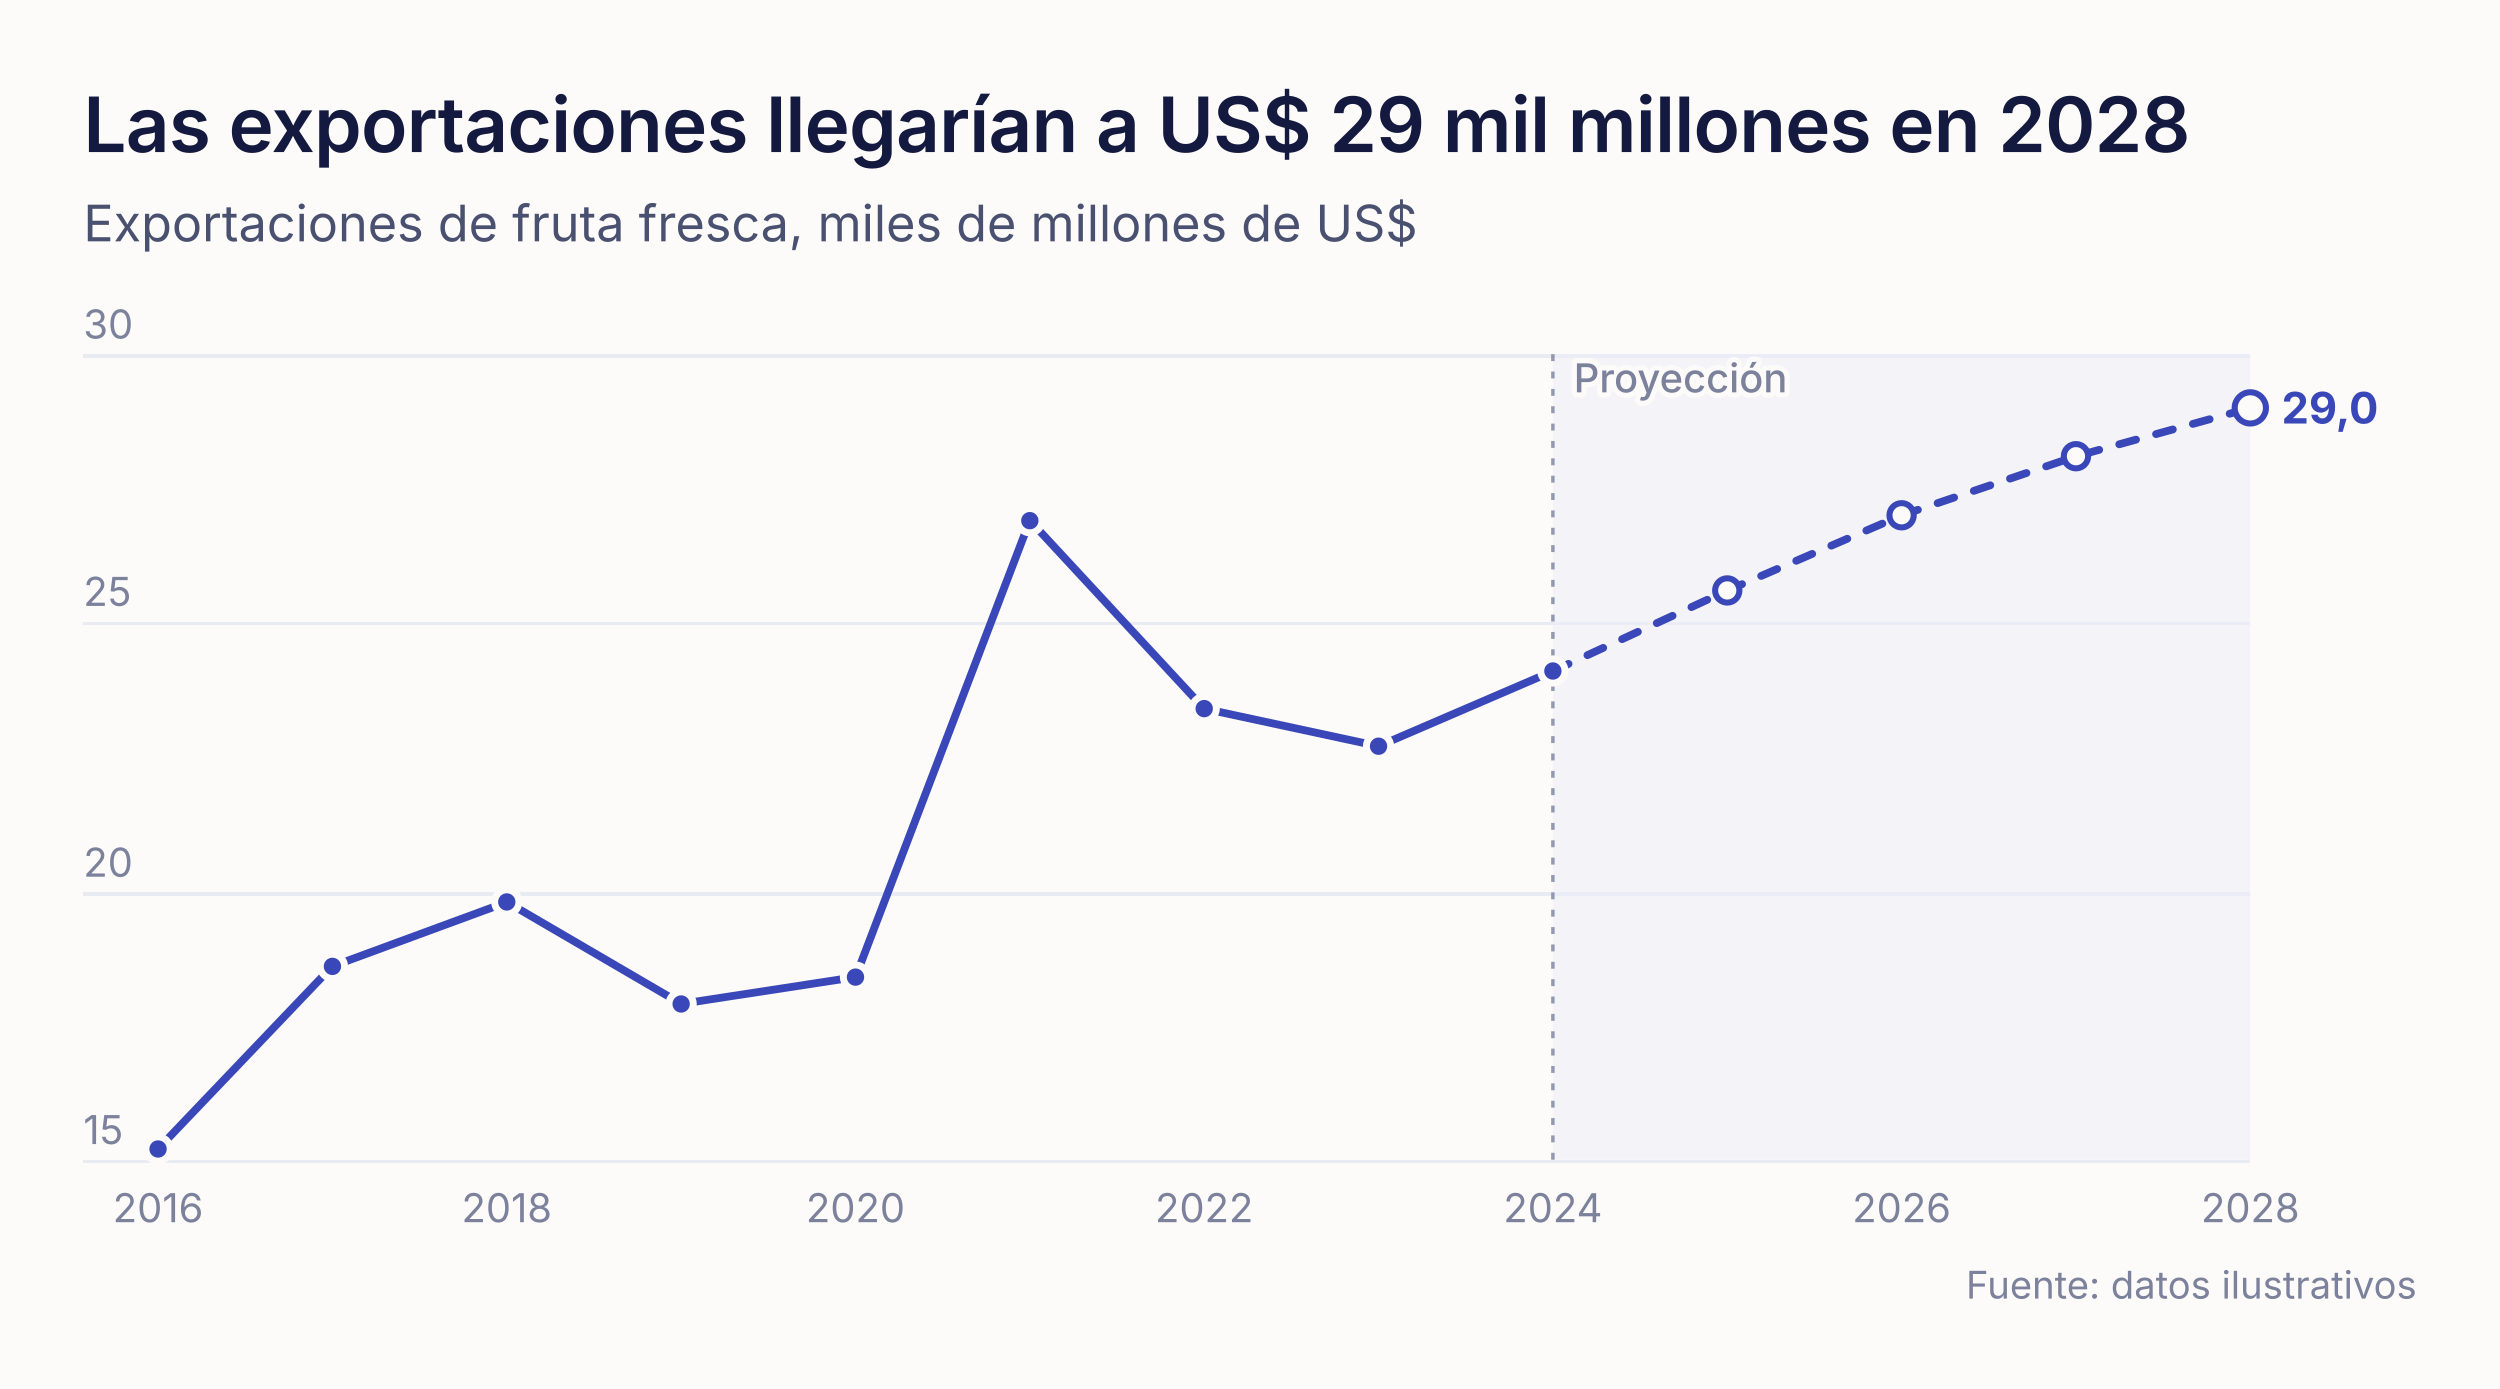
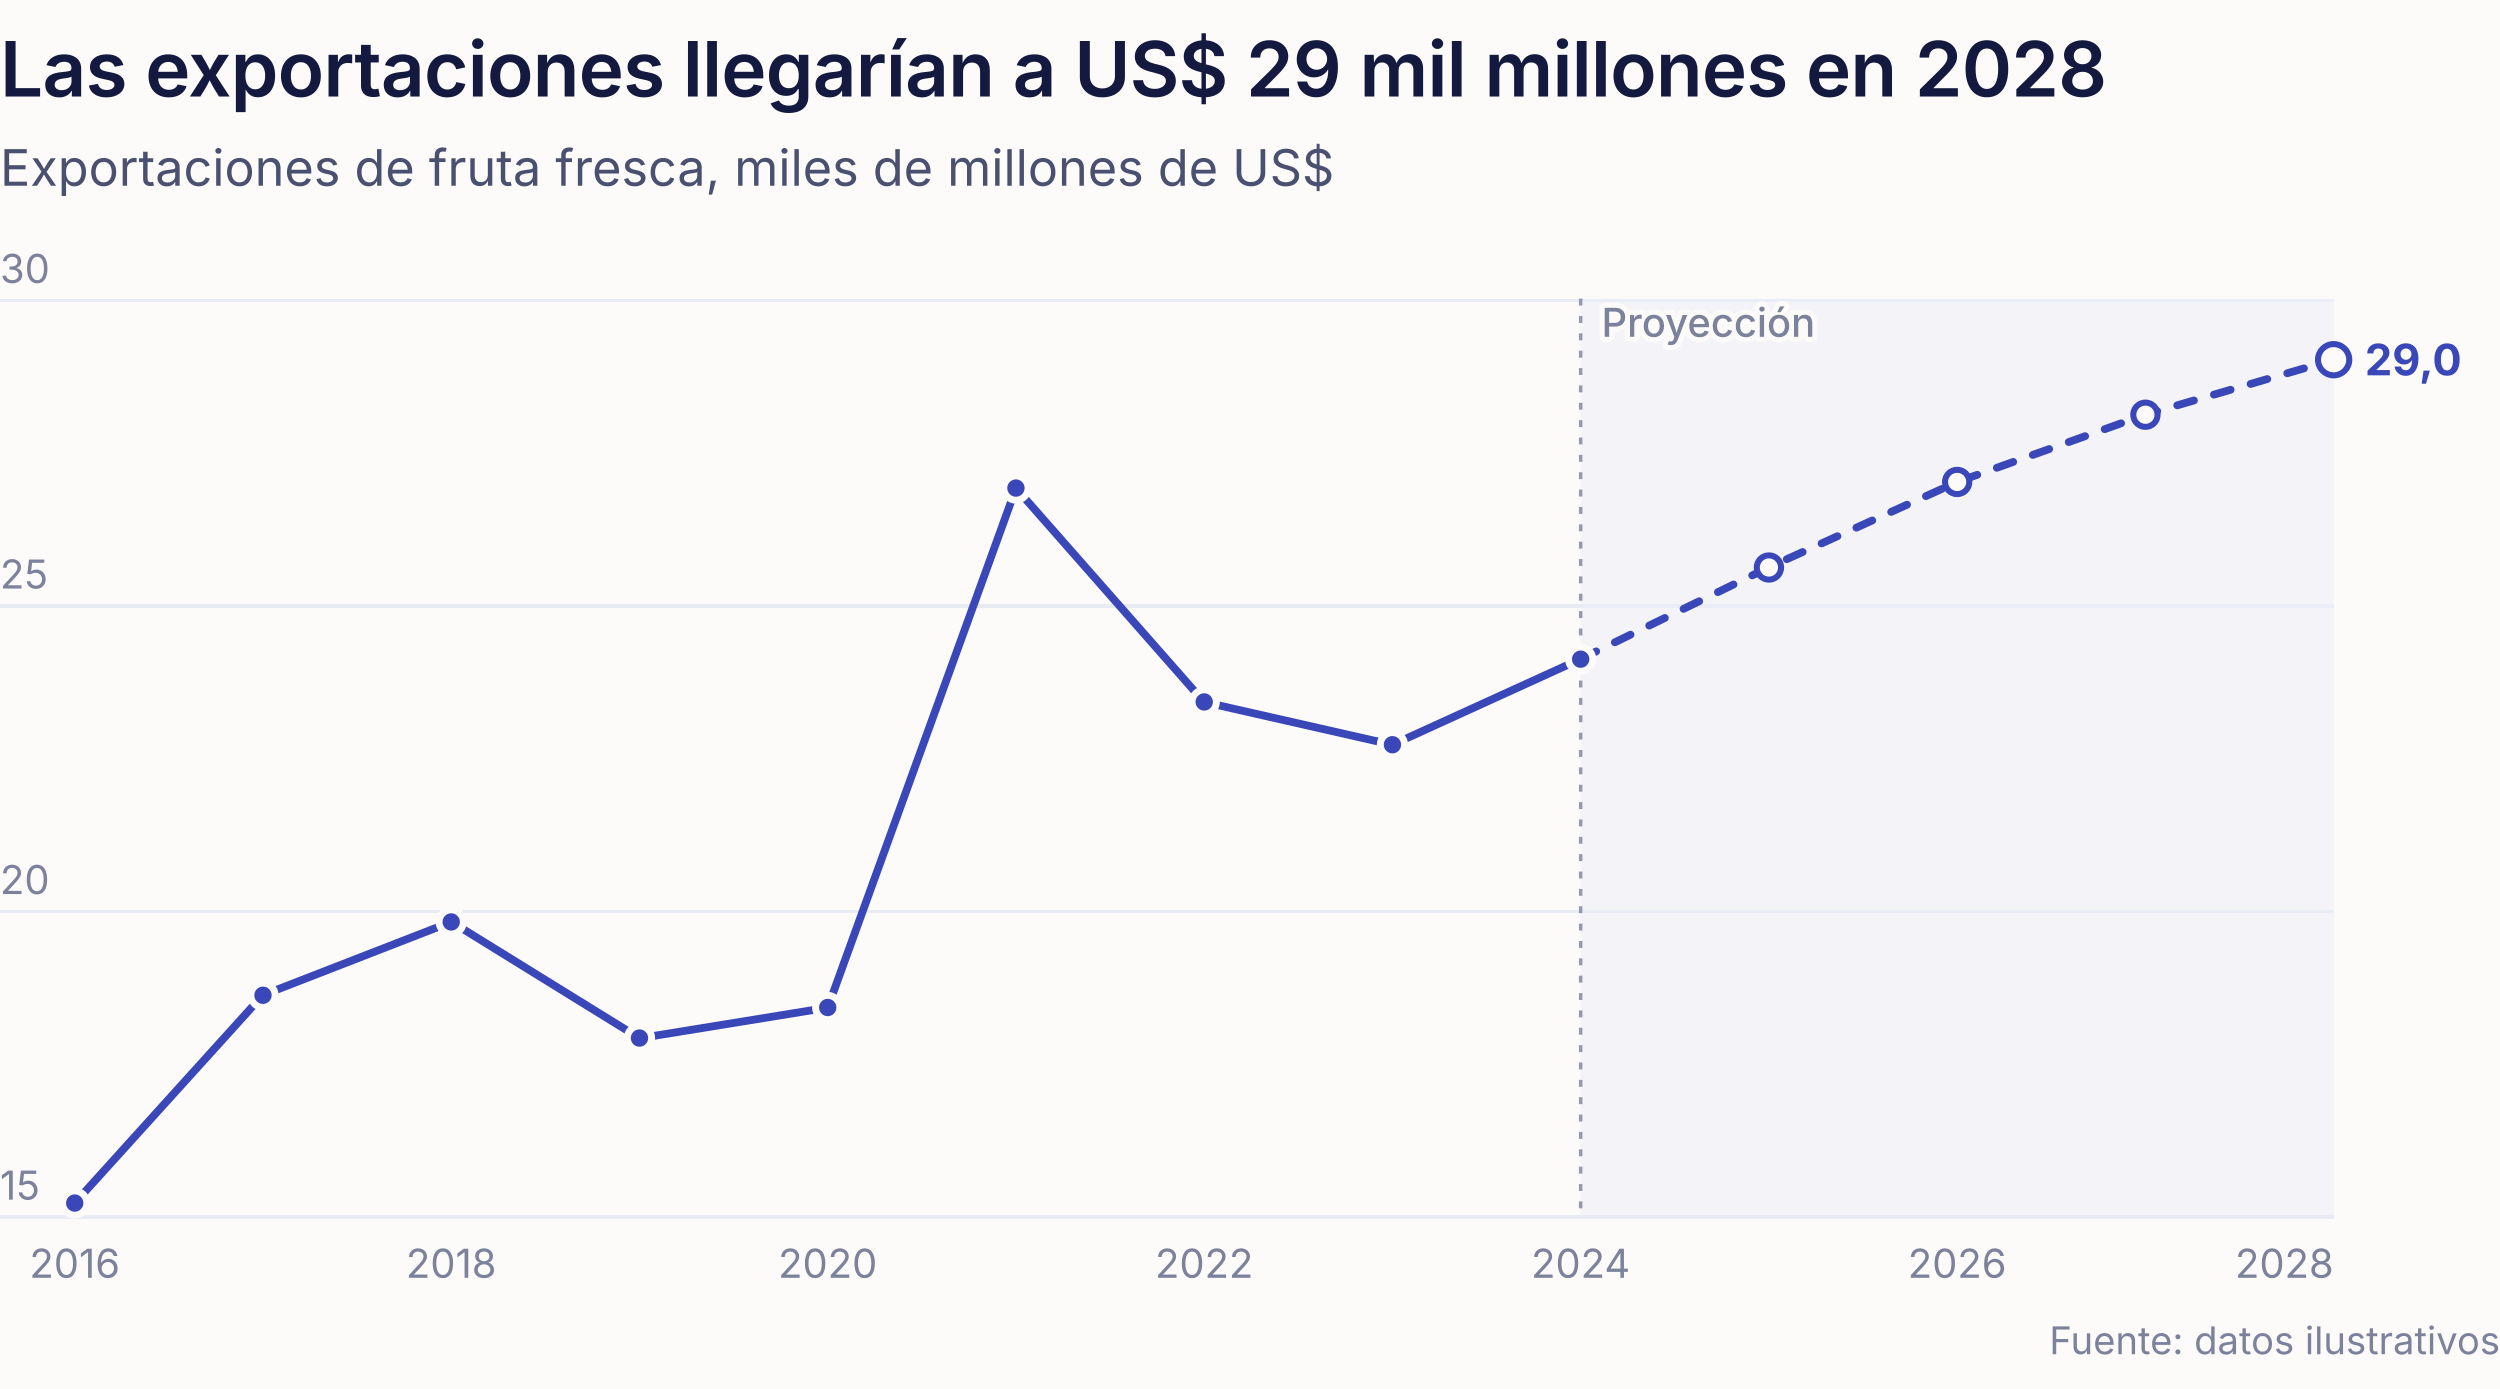
- <svg xmlns="http://www.w3.org/2000/svg" viewBox="0 0 720 400" width="720" height="400" role="img" aria-label="Las exportaciones llegarían a US$ 29 mil millones en 2028" aria-describedby="pab3r22g-d" font-family="'Mozilla Text', 'Inter', system-ui, -apple-system, 'Segoe UI', Roboto, sans-serif" class="pa-chart" data-pa-type="line" data-pa-mode="light" data-pa-lang="es" data-pa-top="88" style="max-width:100%;height:auto;font-variant-numeric:lining-nums">
+ <svg xmlns="http://www.w3.org/2000/svg" viewBox="0 0 720 400" width="720" height="400" role="img" aria-label="Las exportaciones llegarían a US$ 29 mil millones en 2028" aria-describedby="pab3r22g-d" font-family="'Mozilla Text', 'Inter', system-ui, -apple-system, 'Segoe UI', Roboto, sans-serif" class="pa-chart" data-pa-type="line" data-pa-mode="light" data-pa-lang="es" data-pa-top="72" style="max-width:100%;height:auto;font-variant-numeric:lining-nums">
  <style>.pa-m{transition:opacity .15s ease}.pa-focus .pa-m{opacity:.28}.pa-focus .pa-m.pa-on{opacity:1}@media (prefers-reduced-motion:reduce){.pa-m{transition:none}}.pa-chart:focus-visible{outline:2px solid #3A47B8;outline-offset:2px}</style>
  <defs>
-     <clipPath id="pa-dash-ag0wsc-l">
-       <rect x="0" y="0" width="447.23" height="400" />
+     <clipPath id="pa-dash-kjy1u3-l">
+       <rect x="0" y="0" width="455.23" height="400" />
    </clipPath>
-     <clipPath id="pa-dash-ag0wsc-r">
-       <rect x="447.23" y="0" width="720" height="400" />
+     <clipPath id="pa-dash-kjy1u3-r">
+       <rect x="455.23" y="0" width="720" height="400" />
    </clipPath>
  </defs>
  <rect width="720" height="400" fill="#FCFBF9" />
  <g class="pa-header">
-     <text x="24" y="43.8" fill="#141A3F" font-size="22" font-weight="600" letter-spacing="-0.01em">Las exportaciones llegarían a US$ 29 mil millones en 2028</text>
-     <text x="24" y="69.5" fill="#4A5070" font-size="14.5">Exportaciones de fruta fresca, miles de millones de US$</text>
+     <text x="0" y="27.8" fill="#141A3F" font-size="22" font-weight="600" letter-spacing="-0.01em">Las exportaciones llegarían a US$ 29 mil millones en 2028</text>
+     <text x="0" y="53.5" fill="#4A5070" font-size="14.5">Exportaciones de fruta fresca, miles de millones de US$</text>
  </g>
  <g class="pa-body">
    <g class="pa-grid">
-       <line x1="24" x2="648.09" y1="334.5" y2="334.5" stroke="#E9EBF3" stroke-width="1" shape-rendering="crispEdges" />
-       <line x1="24" x2="648.09" y1="257.5" y2="257.5" stroke="#E9EBF3" stroke-width="1" shape-rendering="crispEdges" />
-       <line x1="24" x2="648.09" y1="179.5" y2="179.5" stroke="#E9EBF3" stroke-width="1" shape-rendering="crispEdges" />
-       <line x1="24" x2="648.09" y1="102.5" y2="102.5" stroke="#E9EBF3" stroke-width="1" shape-rendering="crispEdges" />
+       <line x1="0" x2="672.09" y1="350.5" y2="350.5" stroke="#E9EBF3" stroke-width="1" shape-rendering="crispEdges" />
+       <line x1="0" x2="672.09" y1="262.5" y2="262.5" stroke="#E9EBF3" stroke-width="1" shape-rendering="crispEdges" />
+       <line x1="0" x2="672.09" y1="174.5" y2="174.5" stroke="#E9EBF3" stroke-width="1" shape-rendering="crispEdges" />
+       <line x1="0" x2="672.09" y1="86.5" y2="86.5" stroke="#E9EBF3" stroke-width="1" shape-rendering="crispEdges" />
    </g>
    <g>
-       <text x="45.52" y="352" fill="#7C819C" font-size="11.5" text-anchor="middle">2016</text>
-       <text x="145.95" y="352" fill="#7C819C" font-size="11.5" text-anchor="middle">2018</text>
-       <text x="246.38" y="352" fill="#7C819C" font-size="11.5" text-anchor="middle">2020</text>
-       <text x="346.81" y="352" fill="#7C819C" font-size="11.5" text-anchor="middle">2022</text>
-       <text x="447.23" y="352" fill="#7C819C" font-size="11.5" text-anchor="middle">2024</text>
-       <text x="547.66" y="352" fill="#7C819C" font-size="11.5" text-anchor="middle">2026</text>
-       <text x="648.09" y="352" fill="#7C819C" font-size="11.5" text-anchor="middle">2028</text>
+       <text x="21.52" y="368" fill="#7C819C" font-size="11.5" text-anchor="middle">2016</text>
+       <text x="129.95" y="368" fill="#7C819C" font-size="11.5" text-anchor="middle">2018</text>
+       <text x="238.38" y="368" fill="#7C819C" font-size="11.5" text-anchor="middle">2020</text>
+       <text x="346.81" y="368" fill="#7C819C" font-size="11.5" text-anchor="middle">2022</text>
+       <text x="455.23" y="368" fill="#7C819C" font-size="11.5" text-anchor="middle">2024</text>
+       <text x="563.66" y="368" fill="#7C819C" font-size="11.5" text-anchor="middle">2026</text>
+       <text x="672.09" y="368" fill="#7C819C" font-size="11.5" text-anchor="end">2028</text>
    </g>
-     <rect x="447.23" y="102" width="200.86" height="232" fill="#ECEEF8" opacity="0.55" pointer-events="none" />
-     <line x1="447.23" x2="447.23" y1="102" y2="334" stroke="#7C819C" stroke-width="1" stroke-dasharray="2 3" opacity="0.8" />
-     <text x="453.23" y="113" fill="#7C819C" font-size="11.5" font-weight="500" stroke="#FCFBF9" stroke-width="3" paint-order="stroke" stroke-linejoin="round">Proyección</text>
+     <rect x="455.23" y="86" width="216.86" height="264" fill="#ECEEF8" opacity="0.55" pointer-events="none" />
+     <line x1="455.23" x2="455.23" y1="86" y2="350" stroke="#7C819C" stroke-width="1" stroke-dasharray="2 3" opacity="0.8" />
+     <text x="461.23" y="97" fill="#7C819C" font-size="11.5" font-weight="500" stroke="#FCFBF9" stroke-width="3" paint-order="stroke" stroke-linejoin="round">Proyección</text>
    <g class="pa-m" data-series="Valor">
-       <path d="M45.5,330.9L95.7,278.3L146.0,259.8L196.2,289.1L246.4,281.4L296.6,149.9L346.8,204.1L397.0,214.9L447.2,193.3" fill="none" stroke="#3A47B8" stroke-width="2.25" stroke-linejoin="round" stroke-linecap="round" />
-       <path d="M447.2,193.3L497.4,170.1L547.7,148.4L597.9,131.4L648.1,117.5" fill="none" stroke="#3A47B8" stroke-width="2.25" stroke-linejoin="round" stroke-linecap="round" stroke-dasharray="5 6" />
-       <circle cx="45.52" cy="330.91" r="3.5" fill="#3A47B8" stroke="#FCFBF9" stroke-width="2" />
-       <circle cx="95.74" cy="278.32" r="3.5" fill="#3A47B8" stroke="#FCFBF9" stroke-width="2" />
-       <circle cx="145.95" cy="259.76" r="3.5" fill="#3A47B8" stroke="#FCFBF9" stroke-width="2" />
-       <circle cx="196.17" cy="289.15" r="3.5" fill="#3A47B8" stroke="#FCFBF9" stroke-width="2" />
-       <circle cx="246.38" cy="281.41" r="3.5" fill="#3A47B8" stroke="#FCFBF9" stroke-width="2" />
-       <circle cx="296.59" cy="149.95" r="3.5" fill="#3A47B8" stroke="#FCFBF9" stroke-width="2" />
-       <circle cx="346.81" cy="204.08" r="3.5" fill="#3A47B8" stroke="#FCFBF9" stroke-width="2" />
-       <circle cx="397.02" cy="214.91" r="3.5" fill="#3A47B8" stroke="#FCFBF9" stroke-width="2" />
-       <circle cx="447.23" cy="193.25" r="3.5" fill="#3A47B8" stroke="#FCFBF9" stroke-width="2" />
-       <circle cx="497.45" cy="170.05" r="3.5" fill="#FCFBF9" stroke="#3A47B8" stroke-width="1.75" />
-       <circle cx="547.66" cy="148.4" r="3.5" fill="#FCFBF9" stroke="#3A47B8" stroke-width="1.75" />
-       <circle cx="597.88" cy="131.39" r="3.5" fill="#FCFBF9" stroke="#3A47B8" stroke-width="1.75" />
-       <circle cx="648.09" cy="117.47" r="3.5" fill="#FCFBF9" stroke="#3A47B8" stroke-width="1.75" />
-       <circle cx="648.09" cy="117.47" r="4.5" fill="#FCFBF9" stroke="#3A47B8" stroke-width="1.75" />
+       <path d="M21.5,346.5L75.7,286.6L130.0,265.5L184.2,299.0L238.4,290.2L292.6,140.6L346.8,202.2L401.0,214.5L455.2,189.8" fill="none" stroke="#3A47B8" stroke-width="2.25" stroke-linejoin="round" stroke-linecap="round" />
+       <path d="M455.2,189.8L509.4,163.4L563.7,138.8L617.9,119.4L672.1,103.6" fill="none" stroke="#3A47B8" stroke-width="2.25" stroke-linejoin="round" stroke-linecap="round" stroke-dasharray="5 6" />
+       <circle cx="21.52" cy="346.48" r="3.5" fill="#3A47B8" stroke="#FCFBF9" stroke-width="2" />
+       <circle cx="75.74" cy="286.64" r="3.5" fill="#3A47B8" stroke="#FCFBF9" stroke-width="2" />
+       <circle cx="129.95" cy="265.52" r="3.5" fill="#3A47B8" stroke="#FCFBF9" stroke-width="2" />
+       <circle cx="184.17" cy="298.96" r="3.5" fill="#3A47B8" stroke="#FCFBF9" stroke-width="2" />
+       <circle cx="238.38" cy="290.16" r="3.5" fill="#3A47B8" stroke="#FCFBF9" stroke-width="2" />
+       <circle cx="292.59" cy="140.56" r="3.5" fill="#3A47B8" stroke="#FCFBF9" stroke-width="2" />
+       <circle cx="346.81" cy="202.16" r="3.5" fill="#3A47B8" stroke="#FCFBF9" stroke-width="2" />
+       <circle cx="401.02" cy="214.48" r="3.5" fill="#3A47B8" stroke="#FCFBF9" stroke-width="2" />
+       <circle cx="455.23" cy="189.84" r="3.5" fill="#3A47B8" stroke="#FCFBF9" stroke-width="2" />
+       <circle cx="509.45" cy="163.44" r="3.5" fill="#FCFBF9" stroke="#3A47B8" stroke-width="1.75" />
+       <circle cx="563.66" cy="138.8" r="3.5" fill="#FCFBF9" stroke="#3A47B8" stroke-width="1.75" />
+       <circle cx="617.88" cy="119.44" r="3.5" fill="#FCFBF9" stroke="#3A47B8" stroke-width="1.75" />
+       <circle cx="672.09" cy="103.6" r="3.5" fill="#FCFBF9" stroke="#3A47B8" stroke-width="1.75" />
+       <circle cx="672.09" cy="103.6" r="4.5" fill="#FCFBF9" stroke="#3A47B8" stroke-width="1.75" />
    </g>
    <g class="pa-refs" />
    <g class="pa-axis pa-axis-y">
-       <text x="24" y="329.5" fill="#7C819C" font-size="11.5" stroke="#FCFBF9" stroke-width="3" paint-order="stroke" stroke-linejoin="round">15</text>
-       <text x="24" y="252.5" fill="#7C819C" font-size="11.5" stroke="#FCFBF9" stroke-width="3" paint-order="stroke" stroke-linejoin="round">20</text>
-       <text x="24" y="174.5" fill="#7C819C" font-size="11.5" stroke="#FCFBF9" stroke-width="3" paint-order="stroke" stroke-linejoin="round">25</text>
-       <text x="24" y="97.5" fill="#7C819C" font-size="11.5" stroke="#FCFBF9" stroke-width="3" paint-order="stroke" stroke-linejoin="round">30</text>
+       <text x="0" y="345.5" fill="#7C819C" font-size="11.5" stroke="#FCFBF9" stroke-width="3" paint-order="stroke" stroke-linejoin="round">15</text>
+       <text x="0" y="257.5" fill="#7C819C" font-size="11.5" stroke="#FCFBF9" stroke-width="3" paint-order="stroke" stroke-linejoin="round">20</text>
+       <text x="0" y="169.5" fill="#7C819C" font-size="11.5" stroke="#FCFBF9" stroke-width="3" paint-order="stroke" stroke-linejoin="round">25</text>
+       <text x="0" y="81.5" fill="#7C819C" font-size="11.5" stroke="#FCFBF9" stroke-width="3" paint-order="stroke" stroke-linejoin="round">30</text>
    </g>
    <g class="pa-endlabel">
-       <text x="657.09" y="121.97" fill="#3A47B8" font-size="12.5" font-weight="700">29,0</text>
+       <text x="681.09" y="108.1" fill="#3A47B8" font-size="12.5" font-weight="700">29,0</text>
    </g>
-     <rect class="pa-cross" x="20" y="102" width="632.09" height="232" fill="transparent" data-cross="[{&quot;x&quot;:45.5,&quot;t&quot;:&quot;2016&quot;,&quot;v&quot;:[[&quot;Valor&quot;,&quot;#3A47B8&quot;,330.9,&quot;15,2&quot;]]},{&quot;x&quot;:95.7,&quot;t&quot;:&quot;2017&quot;,&quot;v&quot;:[[&quot;Valor&quot;,&quot;#3A47B8&quot;,278.3,&quot;18,6&quot;]]},{&quot;x&quot;:146,&quot;t&quot;:&quot;2018&quot;,&quot;v&quot;:[[&quot;Valor&quot;,&quot;#3A47B8&quot;,259.8,&quot;19,8&quot;]]},{&quot;x&quot;:196.2,&quot;t&quot;:&quot;2019&quot;,&quot;v&quot;:[[&quot;Valor&quot;,&quot;#3A47B8&quot;,289.1,&quot;17,9&quot;]]},{&quot;x&quot;:246.4,&quot;t&quot;:&quot;2020&quot;,&quot;v&quot;:[[&quot;Valor&quot;,&quot;#3A47B8&quot;,281.4,&quot;18,4&quot;]]},{&quot;x&quot;:296.6,&quot;t&quot;:&quot;2021&quot;,&quot;v&quot;:[[&quot;Valor&quot;,&quot;#3A47B8&quot;,149.9,&quot;26,9&quot;]]},{&quot;x&quot;:346.8,&quot;t&quot;:&quot;2022&quot;,&quot;v&quot;:[[&quot;Valor&quot;,&quot;#3A47B8&quot;,204.1,&quot;23,4&quot;]]},{&quot;x&quot;:397,&quot;t&quot;:&quot;2023&quot;,&quot;v&quot;:[[&quot;Valor&quot;,&quot;#3A47B8&quot;,214.9,&quot;22,7&quot;]]},{&quot;x&quot;:447.2,&quot;t&quot;:&quot;2024&quot;,&quot;v&quot;:[[&quot;Valor&quot;,&quot;#3A47B8&quot;,193.3,&quot;24,1&quot;]]},{&quot;x&quot;:497.4,&quot;t&quot;:&quot;2025 · Proyección&quot;,&quot;v&quot;:[[&quot;Valor&quot;,&quot;#3A47B8&quot;,170.1,&quot;25,6&quot;]]},{&quot;x&quot;:547.7,&quot;t&quot;:&quot;2026 · Proyección&quot;,&quot;v&quot;:[[&quot;Valor&quot;,&quot;#3A47B8&quot;,148.4,&quot;27,0&quot;]]},{&quot;x&quot;:597.9,&quot;t&quot;:&quot;2027 · Proyección&quot;,&quot;v&quot;:[[&quot;Valor&quot;,&quot;#3A47B8&quot;,131.4,&quot;28,1&quot;]]},{&quot;x&quot;:648.1,&quot;t&quot;:&quot;2028 · Proyección&quot;,&quot;v&quot;:[[&quot;Valor&quot;,&quot;#3A47B8&quot;,117.5,&quot;29,0&quot;]]}]" data-y0="102" data-y1="334" />
+     <rect class="pa-cross" x="-4" y="86" width="680.09" height="264" fill="transparent" data-cross="[{&quot;x&quot;:21.5,&quot;t&quot;:&quot;2016&quot;,&quot;v&quot;:[[&quot;Valor&quot;,&quot;#3A47B8&quot;,346.5,&quot;15,2&quot;]]},{&quot;x&quot;:75.7,&quot;t&quot;:&quot;2017&quot;,&quot;v&quot;:[[&quot;Valor&quot;,&quot;#3A47B8&quot;,286.6,&quot;18,6&quot;]]},{&quot;x&quot;:130,&quot;t&quot;:&quot;2018&quot;,&quot;v&quot;:[[&quot;Valor&quot;,&quot;#3A47B8&quot;,265.5,&quot;19,8&quot;]]},{&quot;x&quot;:184.2,&quot;t&quot;:&quot;2019&quot;,&quot;v&quot;:[[&quot;Valor&quot;,&quot;#3A47B8&quot;,299,&quot;17,9&quot;]]},{&quot;x&quot;:238.4,&quot;t&quot;:&quot;2020&quot;,&quot;v&quot;:[[&quot;Valor&quot;,&quot;#3A47B8&quot;,290.2,&quot;18,4&quot;]]},{&quot;x&quot;:292.6,&quot;t&quot;:&quot;2021&quot;,&quot;v&quot;:[[&quot;Valor&quot;,&quot;#3A47B8&quot;,140.6,&quot;26,9&quot;]]},{&quot;x&quot;:346.8,&quot;t&quot;:&quot;2022&quot;,&quot;v&quot;:[[&quot;Valor&quot;,&quot;#3A47B8&quot;,202.2,&quot;23,4&quot;]]},{&quot;x&quot;:401,&quot;t&quot;:&quot;2023&quot;,&quot;v&quot;:[[&quot;Valor&quot;,&quot;#3A47B8&quot;,214.5,&quot;22,7&quot;]]},{&quot;x&quot;:455.2,&quot;t&quot;:&quot;2024&quot;,&quot;v&quot;:[[&quot;Valor&quot;,&quot;#3A47B8&quot;,189.8,&quot;24,1&quot;]]},{&quot;x&quot;:509.4,&quot;t&quot;:&quot;2025 · Proyección&quot;,&quot;v&quot;:[[&quot;Valor&quot;,&quot;#3A47B8&quot;,163.4,&quot;25,6&quot;]]},{&quot;x&quot;:563.7,&quot;t&quot;:&quot;2026 · Proyección&quot;,&quot;v&quot;:[[&quot;Valor&quot;,&quot;#3A47B8&quot;,138.8,&quot;27,0&quot;]]},{&quot;x&quot;:617.9,&quot;t&quot;:&quot;2027 · Proyección&quot;,&quot;v&quot;:[[&quot;Valor&quot;,&quot;#3A47B8&quot;,119.4,&quot;28,1&quot;]]},{&quot;x&quot;:672.1,&quot;t&quot;:&quot;2028 · Proyección&quot;,&quot;v&quot;:[[&quot;Valor&quot;,&quot;#3A47B8&quot;,103.6,&quot;29,0&quot;]]}]" data-y0="86" data-y1="350" />
  </g>
-   <text x="696" y="374" fill="#7C819C" font-size="11" text-anchor="end">Fuente: datos ilustrativos</text>
+   <text x="720" y="390" fill="#7C819C" font-size="11" text-anchor="end">Fuente: datos ilustrativos</text>
</svg>
